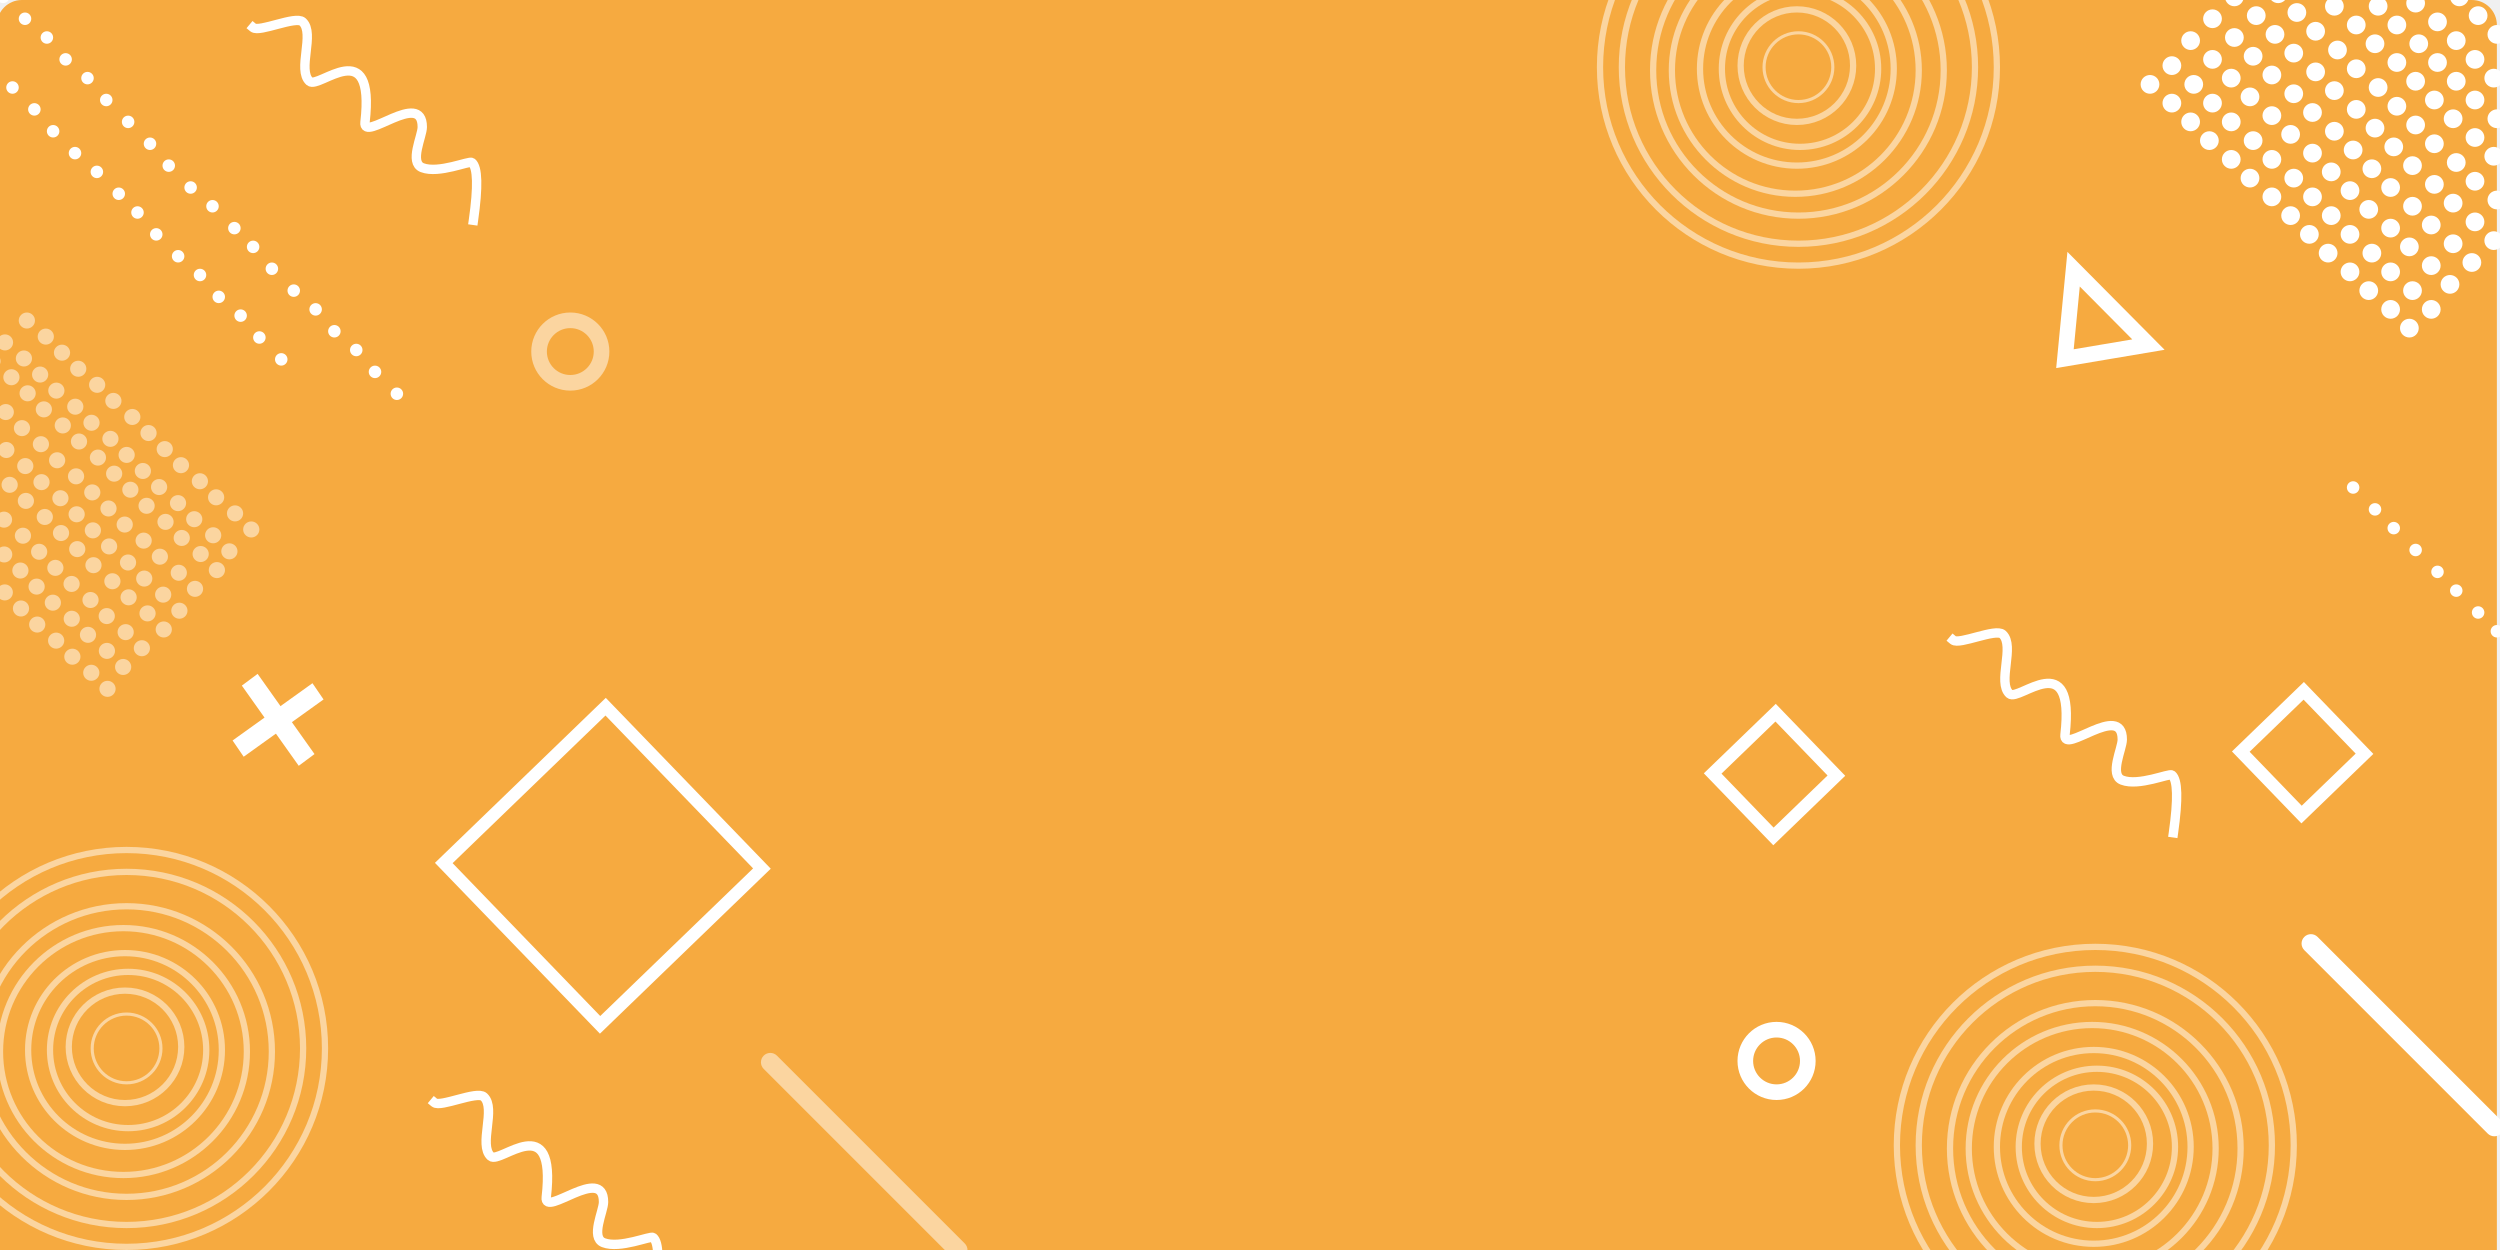
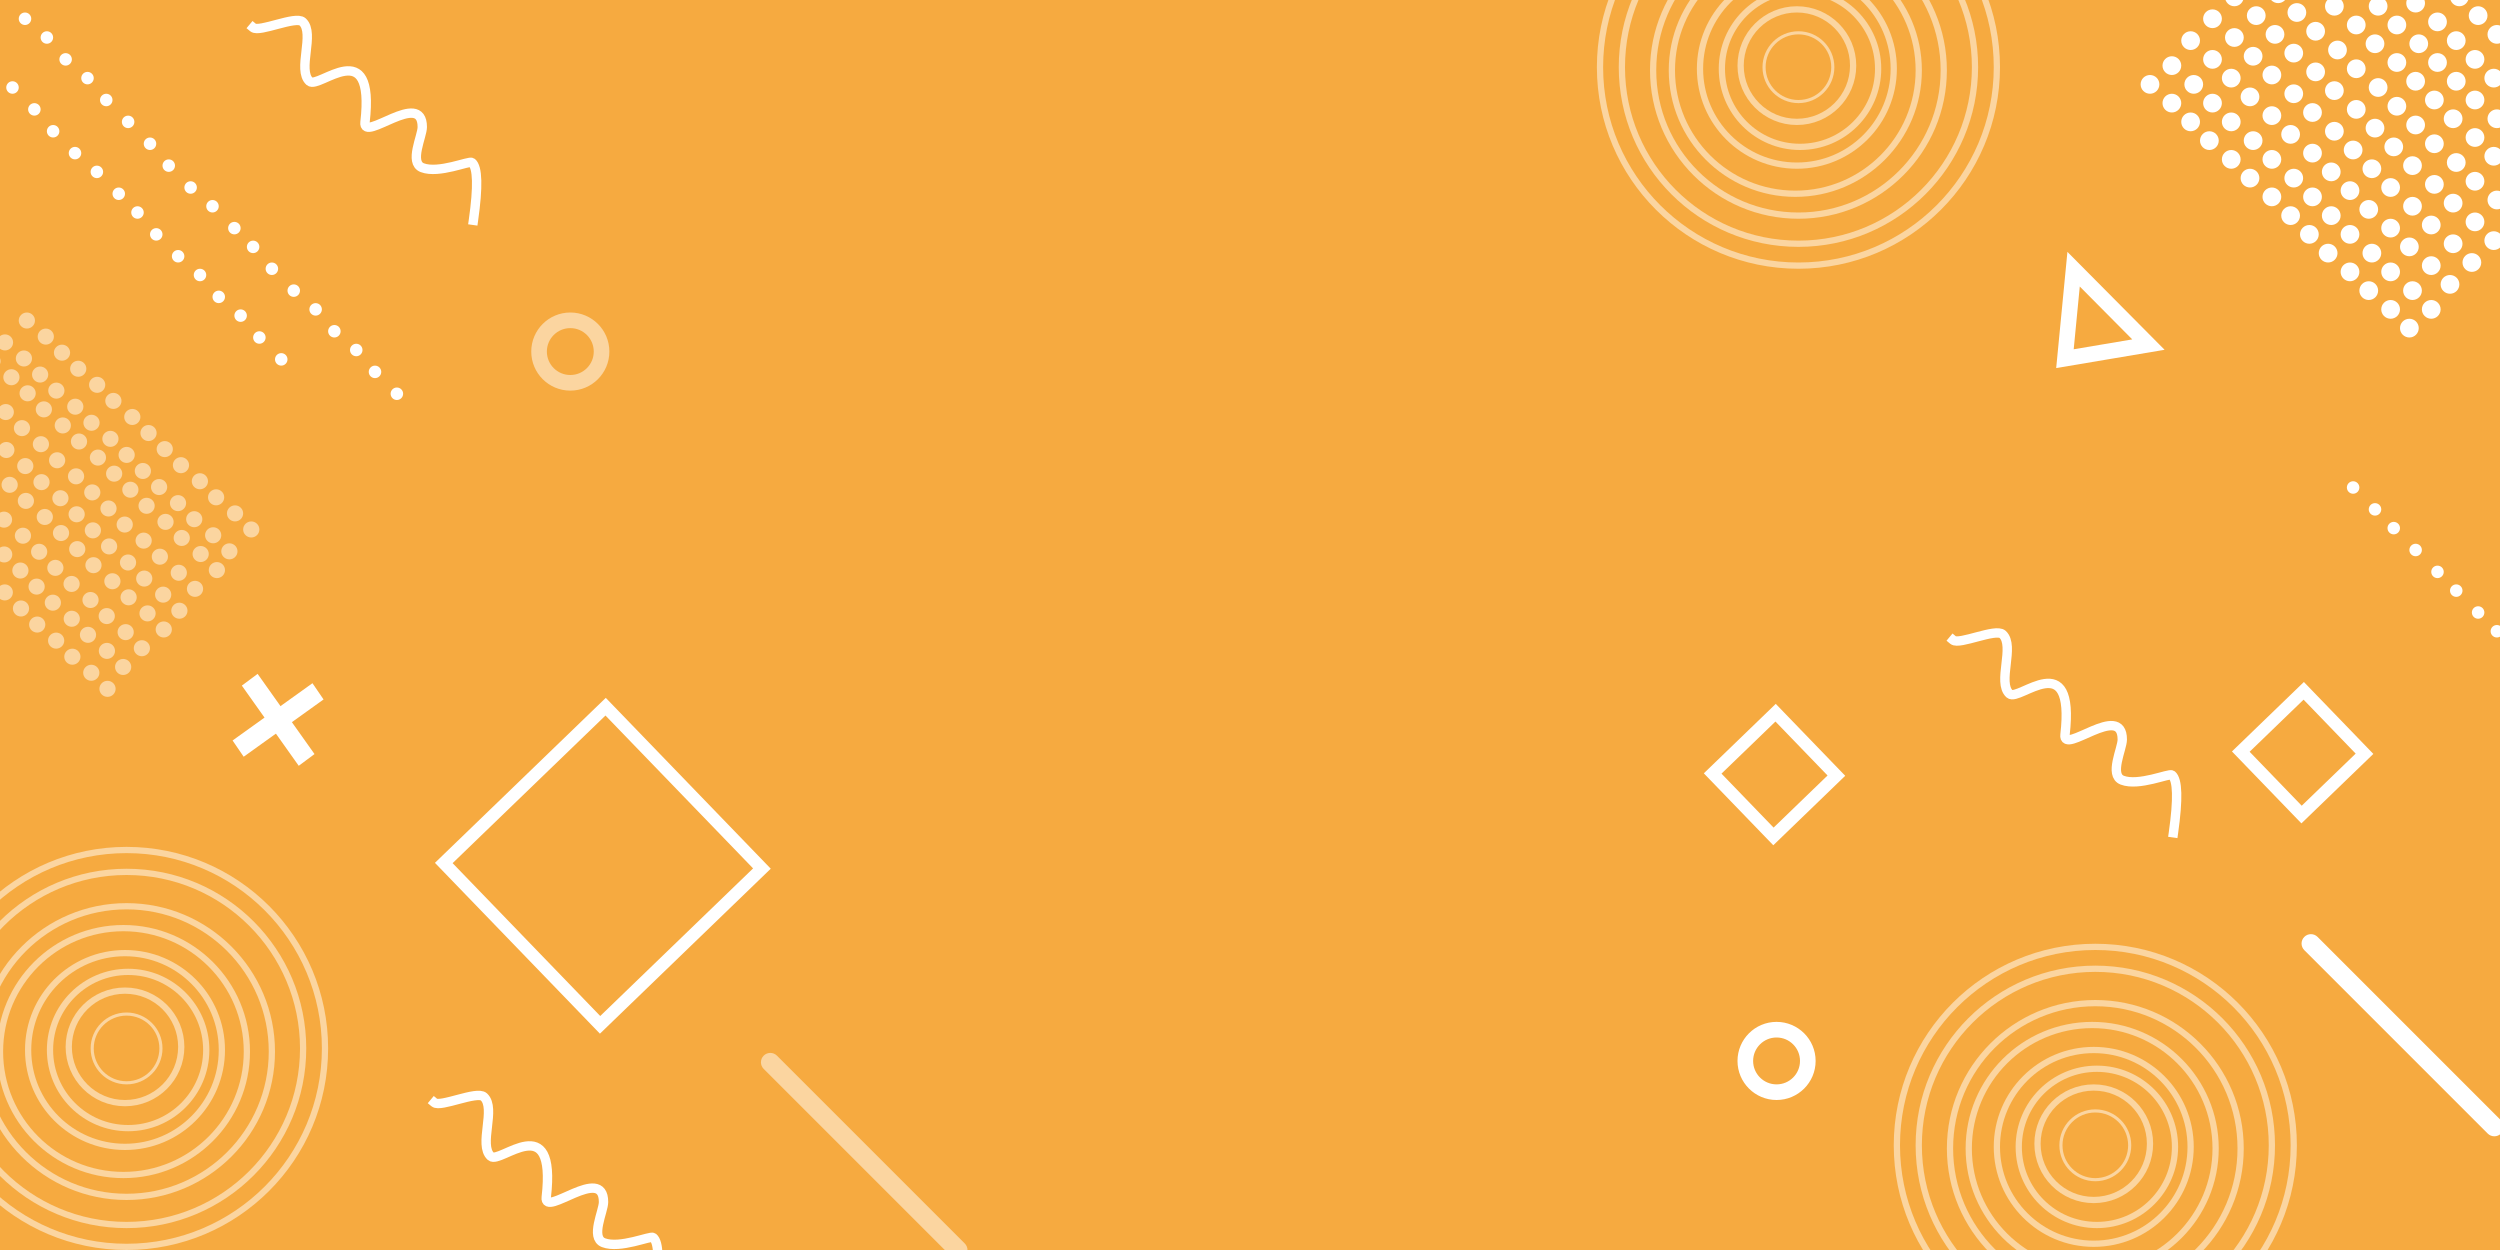
<svg xmlns="http://www.w3.org/2000/svg" width="800px" height="400px" viewBox="0 0 800 400" version="1.1">
  <g id="IA_card" stroke="none" stroke-width="1" fill="none" fill-rule="evenodd">
    <g id="personal_design_card1" transform="translate(-77, -299)">
-       <path d="M84,299 L868,299 C872.418,299 876,302.582 876,307 L876,699 L876,699 L76,699 L76,307 C76,302.582 79.582,299 84,299 Z" id="Rectangle-Copy-11" fill="#F6AA40" />
+       <rect id="Rectangle-Copy-11" fill="#F6AA40" x="77" y="299" width="800" height="400" />
      <path d="M658.847,532.86 L658.847,560.86 L630.847,560.86 L630.847,532.86 L658.847,532.86 Z" id="Rectangle" stroke="#FFFFFF" stroke-width="4" transform="translate(644.8473, 546.8597) rotate(46) translate(-644.8473, -546.8597) " />
      <rect id="Rectangle-Copy-2" stroke="#FFFFFF" stroke-width="4" transform="translate(269.9117, 576.0457) rotate(46) translate(-269.9117, -576.0457) " x="233.912" y="540.046" width="72" height="72" />
      <rect id="Rectangle-Copy-7" fill="#FFFFFF" transform="translate(845.8444, 630.2738) rotate(45) translate(-845.8444, -630.2738) " x="801.344" y="627.274" width="89" height="6" rx="3" />
      <g id="Group-2" transform="translate(762, 323)" fill="#FFFFFF">
        <circle id="Oval" cx="3" cy="3" r="3" />
        <circle id="Oval-Copy-9" cx="10" cy="9" r="3" />
        <circle id="Oval-Copy-10" cx="16" cy="15" r="3" />
        <circle id="Oval-Copy-11" cx="22" cy="21" r="3" />
        <circle id="Oval-Copy-12" cx="29" cy="27" r="3" />
        <circle id="Oval-Copy-13" cx="35" cy="33" r="3" />
        <circle id="Oval-Copy-14" cx="42" cy="39" r="3" />
        <circle id="Oval-Copy-15" cx="48" cy="45" r="3" />
        <circle id="Oval-Copy-16" cx="54" cy="51" r="3" />
        <circle id="Oval-Copy-17" cx="60" cy="57" r="3" />
        <circle id="Oval-Copy-18" cx="67" cy="63" r="3" />
        <circle id="Oval-Copy-19" cx="73" cy="69" r="3" />
        <circle id="Oval-Copy-20" cx="80" cy="75" r="3" />
        <circle id="Oval-Copy-21" cx="86" cy="81" r="3" />
        <g id="Group-4" transform="translate(66, 130)">
          <circle id="Oval-Copy-35" cx="48" cy="48" r="2" />
          <circle id="Oval-Copy-36" cx="42" cy="42" r="2" />
          <circle id="Oval-Copy-37" cx="35" cy="35" r="2" />
          <circle id="Oval-Copy-38" cx="29" cy="29" r="2" />
          <circle id="Oval-Copy-39" cx="22" cy="22" r="2" />
          <circle id="Oval-Copy-40" cx="15" cy="15" r="2" />
          <circle id="Oval-Copy-41" cx="9" cy="9" r="2" />
          <circle id="Oval-Copy-42" cx="2" cy="2" r="2" />
        </g>
      </g>
      <g id="Group-5-Copy" transform="translate(0, 245)" fill="#FFFFFF">
        <g id="Group-3" transform="translate(86, 87)">
          <circle id="Oval-Copy-22" cx="2" cy="2" r="2" />
          <circle id="Oval-Copy-23" cx="8" cy="9" r="2" />
          <circle id="Oval-Copy-24" cx="15" cy="16" r="2" />
          <circle id="Oval-Copy-25" cx="22" cy="22" r="2" />
          <circle id="Oval-Copy-26" cx="29" cy="29" r="2" />
          <circle id="Oval-Copy-27" cx="35" cy="35" r="2" />
          <circle id="Oval-Copy-28" cx="41" cy="42" r="2" />
          <circle id="Oval-Copy-29" cx="48" cy="49" r="2" />
          <circle id="Oval-Copy-30" cx="55" cy="55" r="2" />
          <circle id="Oval-Copy-31" cx="61" cy="62" r="2" />
          <circle id="Oval-Copy-32" cx="68" cy="68" r="2" />
          <circle id="Oval-Copy-33" cx="74" cy="75" r="2" />
          <circle id="Oval-Copy-34" cx="81" cy="82" r="2" />
        </g>
        <g id="Group-3">
          <circle id="Oval-Copy-34" cx="81" cy="82" r="2" />
        </g>
      </g>
      <g id="Group-5-Copy" transform="translate(37, 256)" fill="#FFFFFF">
        <g id="Group-3" transform="translate(86, 87)">
          <circle id="Oval-Copy-22" cx="2" cy="2" r="2" />
          <circle id="Oval-Copy-23" cx="8" cy="9" r="2" />
          <circle id="Oval-Copy-24" cx="15" cy="16" r="2" />
          <circle id="Oval-Copy-25" cx="22" cy="22" r="2" />
          <circle id="Oval-Copy-26" cx="29" cy="29" r="2" />
          <circle id="Oval-Copy-27" cx="35" cy="35" r="2" />
          <circle id="Oval-Copy-28" cx="41" cy="42" r="2" />
          <circle id="Oval-Copy-29" cx="48" cy="49" r="2" />
          <circle id="Oval-Copy-30" cx="55" cy="55" r="2" />
          <circle id="Oval-Copy-31" cx="61" cy="62" r="2" />
          <circle id="Oval-Copy-32" cx="68" cy="68" r="2" />
          <circle id="Oval-Copy-33" cx="74" cy="75" r="2" />
          <circle id="Oval-Copy-34" cx="81" cy="82" r="2" />
        </g>
        <g id="Group-3">
-           <circle id="Oval-Copy-28" cx="41" cy="42" r="2" />
          <circle id="Oval-Copy-29" cx="48" cy="49" r="2" />
          <circle id="Oval-Copy-30" cx="55" cy="55" r="2" />
          <circle id="Oval-Copy-31" cx="61" cy="62" r="2" />
          <circle id="Oval-Copy-32" cx="68" cy="68" r="2" />
          <circle id="Oval-Copy-33" cx="74" cy="75" r="2" />
          <circle id="Oval-Copy-34" cx="81" cy="82" r="2" />
        </g>
      </g>
      <g id="Group-6" transform="translate(769, 259)" fill="#FFFFFF">
        <g id="Group-2-Copy" transform="translate(0, 58)">
          <circle id="Oval" cx="3" cy="3" r="3" />
          <circle id="Oval-Copy-9" cx="10" cy="9" r="3" />
          <circle id="Oval-Copy-10" cx="16" cy="15" r="3" />
          <circle id="Oval-Copy-11" cx="22" cy="21" r="3" />
          <circle id="Oval-Copy-12" cx="29" cy="27" r="3" />
          <circle id="Oval-Copy-13" cx="35" cy="33" r="3" />
          <circle id="Oval-Copy-14" cx="42" cy="39" r="3" />
          <circle id="Oval-Copy-15" cx="48" cy="45" r="3" />
          <circle id="Oval-Copy-16" cx="54" cy="51" r="3" />
          <circle id="Oval-Copy-17" cx="60" cy="57" r="3" />
          <circle id="Oval-Copy-18" cx="67" cy="63" r="3" />
          <circle id="Oval-Copy-19" cx="73" cy="69" r="3" />
          <circle id="Oval-Copy-20" cx="80" cy="75" r="3" />
          <circle id="Oval-Copy-21" cx="86" cy="81" r="3" />
        </g>
        <g id="Group-2-Copy-2" transform="translate(6, 50)">
          <circle id="Oval" cx="3" cy="3" r="3" />
          <circle id="Oval-Copy-9" cx="10" cy="9" r="3" />
          <circle id="Oval-Copy-10" cx="16" cy="15" r="3" />
          <circle id="Oval-Copy-11" cx="22" cy="21" r="3" />
          <circle id="Oval-Copy-12" cx="29" cy="27" r="3" />
          <circle id="Oval-Copy-13" cx="35" cy="33" r="3" />
          <circle id="Oval-Copy-14" cx="42" cy="39" r="3" />
          <circle id="Oval-Copy-15" cx="48" cy="45" r="3" />
          <circle id="Oval-Copy-16" cx="54" cy="51" r="3" />
          <circle id="Oval-Copy-17" cx="60" cy="57" r="3" />
          <circle id="Oval-Copy-18" cx="67" cy="63" r="3" />
          <circle id="Oval-Copy-19" cx="73" cy="69" r="3" />
          <circle id="Oval-Copy-20" cx="80" cy="75" r="3" />
          <circle id="Oval-Copy-21" cx="86" cy="81" r="3" />
        </g>
        <g id="Group-2-Copy-3" transform="translate(13, 43)">
          <circle id="Oval" cx="3" cy="3" r="3" />
          <circle id="Oval-Copy-9" cx="10" cy="9" r="3" />
          <circle id="Oval-Copy-10" cx="16" cy="15" r="3" />
          <circle id="Oval-Copy-11" cx="22" cy="21" r="3" />
          <circle id="Oval-Copy-12" cx="29" cy="27" r="3" />
          <circle id="Oval-Copy-13" cx="35" cy="33" r="3" />
          <circle id="Oval-Copy-14" cx="42" cy="39" r="3" />
          <circle id="Oval-Copy-15" cx="48" cy="45" r="3" />
          <circle id="Oval-Copy-16" cx="54" cy="51" r="3" />
          <circle id="Oval-Copy-17" cx="60" cy="57" r="3" />
          <circle id="Oval-Copy-18" cx="67" cy="63" r="3" />
          <circle id="Oval-Copy-19" cx="73" cy="69" r="3" />
          <circle id="Oval-Copy-20" cx="80" cy="75" r="3" />
          <circle id="Oval-Copy-21" cx="86" cy="81" r="3" />
        </g>
        <g id="Group-2-Copy-4" transform="translate(20, 36)">
          <circle id="Oval" cx="3" cy="3" r="3" />
          <circle id="Oval-Copy-9" cx="10" cy="9" r="3" />
          <circle id="Oval-Copy-10" cx="16" cy="15" r="3" />
          <circle id="Oval-Copy-11" cx="22" cy="21" r="3" />
          <circle id="Oval-Copy-12" cx="29" cy="27" r="3" />
          <circle id="Oval-Copy-13" cx="35" cy="33" r="3" />
          <circle id="Oval-Copy-14" cx="42" cy="39" r="3" />
          <circle id="Oval-Copy-15" cx="48" cy="45" r="3" />
          <circle id="Oval-Copy-16" cx="54" cy="51" r="3" />
          <circle id="Oval-Copy-17" cx="60" cy="57" r="3" />
          <circle id="Oval-Copy-18" cx="67" cy="63" r="3" />
          <circle id="Oval-Copy-19" cx="73" cy="69" r="3" />
          <circle id="Oval-Copy-20" cx="80" cy="75" r="3" />
          <circle id="Oval-Copy-21" cx="86" cy="81" r="3" />
        </g>
        <g id="Group-2-Copy-5" transform="translate(27, 29)">
          <circle id="Oval-Copy-9" cx="10" cy="9" r="3" />
          <circle id="Oval-Copy-10" cx="16" cy="15" r="3" />
          <circle id="Oval-Copy-11" cx="22" cy="21" r="3" />
          <circle id="Oval-Copy-12" cx="29" cy="27" r="3" />
          <circle id="Oval-Copy-13" cx="35" cy="33" r="3" />
          <circle id="Oval-Copy-14" cx="42" cy="39" r="3" />
          <circle id="Oval-Copy-15" cx="48" cy="45" r="3" />
          <circle id="Oval-Copy-16" cx="54" cy="51" r="3" />
          <circle id="Oval-Copy-17" cx="60" cy="57" r="3" />
          <circle id="Oval-Copy-18" cx="67" cy="63" r="3" />
          <circle id="Oval-Copy-19" cx="73" cy="69" r="3" />
          <circle id="Oval-Copy-20" cx="80" cy="75" r="3" />
        </g>
        <g id="Group-2-Copy-6" transform="translate(33, 21)">
          <circle id="Oval-Copy-11" cx="22" cy="21" r="3" />
          <circle id="Oval-Copy-12" cx="29" cy="27" r="3" />
          <circle id="Oval-Copy-13" cx="35" cy="33" r="3" />
          <circle id="Oval-Copy-14" cx="42" cy="39" r="3" />
          <circle id="Oval-Copy-15" cx="48" cy="45" r="3" />
          <circle id="Oval-Copy-16" cx="54" cy="51" r="3" />
          <circle id="Oval-Copy-17" cx="60" cy="57" r="3" />
          <circle id="Oval-Copy-18" cx="67" cy="63" r="3" />
          <circle id="Oval-Copy-19" cx="73" cy="69" r="3" />
        </g>
        <g id="Group-2-Copy-7" transform="translate(40, 15)">
          <circle id="Oval-Copy-12" cx="29" cy="27" r="3" />
          <circle id="Oval-Copy-13" cx="35" cy="33" r="3" />
          <circle id="Oval-Copy-14" cx="42" cy="39" r="3" />
          <circle id="Oval-Copy-15" cx="48" cy="45" r="3" />
          <circle id="Oval-Copy-16" cx="54" cy="51" r="3" />
          <circle id="Oval-Copy-17" cx="60" cy="57" r="3" />
          <circle id="Oval-Copy-18" cx="67" cy="63" r="3" />
        </g>
        <g id="Group-2-Copy-8" transform="translate(46, 8)">
          <circle id="Oval-Copy-13" cx="35" cy="33" r="3" />
          <circle id="Oval-Copy-14" cx="42" cy="39" r="3" />
          <circle id="Oval-Copy-15" cx="48" cy="45" r="3" />
          <circle id="Oval-Copy-16" cx="54" cy="51" r="3" />
          <circle id="Oval-Copy-17" cx="60" cy="57" r="3" />
        </g>
        <g id="Group-2-Copy-9" transform="translate(53, 0)">
          <circle id="Oval-Copy-14" cx="42" cy="39" r="3" />
          <circle id="Oval-Copy-15" cx="48" cy="45" r="3" />
          <circle id="Oval-Copy-16" cx="54" cy="51" r="3" />
        </g>
      </g>
      <g id="Group-6-Copy" opacity="0.5" transform="translate(37, 399)" fill="#FFFFFF">
        <g id="Group-2-Copy" transform="translate(0, 51)">
          <ellipse id="Oval-Copy-15" cx="41.528" cy="38.571" rx="2.596" ry="2.571" />
          <ellipse id="Oval-Copy-16" cx="46.719" cy="43.714" rx="2.596" ry="2.571" />
          <ellipse id="Oval-Copy-17" cx="51.91" cy="48.857" rx="2.596" ry="2.571" />
          <ellipse id="Oval-Copy-18" cx="57.966" cy="54" rx="2.596" ry="2.571" />
          <ellipse id="Oval-Copy-19" cx="63.157" cy="59.143" rx="2.596" ry="2.571" />
          <ellipse id="Oval-Copy-20" cx="69.213" cy="64.286" rx="2.596" ry="2.571" />
          <ellipse id="Oval-Copy-21" cx="74.404" cy="69.429" rx="2.596" ry="2.571" />
        </g>
        <g id="Group-2-Copy-2" transform="translate(5, 44)">
          <ellipse id="Oval-Copy-14" cx="36.337" cy="33.429" rx="2.596" ry="2.571" />
          <ellipse id="Oval-Copy-15" cx="41.528" cy="38.571" rx="2.596" ry="2.571" />
          <ellipse id="Oval-Copy-16" cx="46.719" cy="43.714" rx="2.596" ry="2.571" />
          <ellipse id="Oval-Copy-17" cx="51.91" cy="48.857" rx="2.596" ry="2.571" />
          <ellipse id="Oval-Copy-18" cx="57.966" cy="54" rx="2.596" ry="2.571" />
          <ellipse id="Oval-Copy-19" cx="63.157" cy="59.143" rx="2.596" ry="2.571" />
          <ellipse id="Oval-Copy-20" cx="69.213" cy="64.286" rx="2.596" ry="2.571" />
          <ellipse id="Oval-Copy-21" cx="74.404" cy="69.429" rx="2.596" ry="2.571" />
        </g>
        <g id="Group-2-Copy-3" transform="translate(11, 38)">
          <ellipse id="Oval-Copy-13" cx="30.281" cy="28.286" rx="2.596" ry="2.571" />
          <ellipse id="Oval-Copy-14" cx="36.337" cy="33.429" rx="2.596" ry="2.571" />
          <ellipse id="Oval-Copy-15" cx="41.528" cy="38.571" rx="2.596" ry="2.571" />
          <ellipse id="Oval-Copy-16" cx="46.719" cy="43.714" rx="2.596" ry="2.571" />
          <ellipse id="Oval-Copy-17" cx="51.91" cy="48.857" rx="2.596" ry="2.571" />
          <ellipse id="Oval-Copy-18" cx="57.966" cy="54" rx="2.596" ry="2.571" />
          <ellipse id="Oval-Copy-19" cx="63.157" cy="59.143" rx="2.596" ry="2.571" />
          <ellipse id="Oval-Copy-20" cx="69.213" cy="64.286" rx="2.596" ry="2.571" />
          <ellipse id="Oval-Copy-21" cx="74.404" cy="69.429" rx="2.596" ry="2.571" />
        </g>
        <g id="Group-2-Copy-4" transform="translate(18, 32)">
          <ellipse id="Oval-Copy-12" cx="25.09" cy="23.143" rx="2.596" ry="2.571" />
          <ellipse id="Oval-Copy-13" cx="30.281" cy="28.286" rx="2.596" ry="2.571" />
          <ellipse id="Oval-Copy-14" cx="36.337" cy="33.429" rx="2.596" ry="2.571" />
          <ellipse id="Oval-Copy-15" cx="41.528" cy="38.571" rx="2.596" ry="2.571" />
          <ellipse id="Oval-Copy-16" cx="46.719" cy="43.714" rx="2.596" ry="2.571" />
          <ellipse id="Oval-Copy-17" cx="51.91" cy="48.857" rx="2.596" ry="2.571" />
          <ellipse id="Oval-Copy-18" cx="57.966" cy="54" rx="2.596" ry="2.571" />
          <ellipse id="Oval-Copy-19" cx="63.157" cy="59.143" rx="2.596" ry="2.571" />
          <ellipse id="Oval-Copy-20" cx="69.213" cy="64.286" rx="2.596" ry="2.571" />
          <ellipse id="Oval-Copy-21" cx="74.404" cy="69.429" rx="2.596" ry="2.571" />
        </g>
        <g id="Group-2-Copy-5" transform="translate(23, 26)">
          <ellipse id="Oval-Copy-11" cx="19.034" cy="18" rx="2.596" ry="2.571" />
          <ellipse id="Oval-Copy-12" cx="25.09" cy="23.143" rx="2.596" ry="2.571" />
          <ellipse id="Oval-Copy-13" cx="30.281" cy="28.286" rx="2.596" ry="2.571" />
          <ellipse id="Oval-Copy-14" cx="36.337" cy="33.429" rx="2.596" ry="2.571" />
          <ellipse id="Oval-Copy-15" cx="41.528" cy="38.571" rx="2.596" ry="2.571" />
          <ellipse id="Oval-Copy-16" cx="46.719" cy="43.714" rx="2.596" ry="2.571" />
          <ellipse id="Oval-Copy-17" cx="51.91" cy="48.857" rx="2.596" ry="2.571" />
          <ellipse id="Oval-Copy-18" cx="57.966" cy="54" rx="2.596" ry="2.571" />
          <ellipse id="Oval-Copy-19" cx="63.157" cy="59.143" rx="2.596" ry="2.571" />
          <ellipse id="Oval-Copy-20" cx="69.213" cy="64.286" rx="2.596" ry="2.571" />
          <ellipse id="Oval-Copy-21" cx="74.404" cy="69.429" rx="2.596" ry="2.571" />
        </g>
        <g id="Group-2-Copy-6" transform="translate(28, 19)">
          <ellipse id="Oval-Copy-10" cx="13.843" cy="12.857" rx="2.596" ry="2.571" />
          <ellipse id="Oval-Copy-11" cx="19.034" cy="18" rx="2.596" ry="2.571" />
          <ellipse id="Oval-Copy-12" cx="25.09" cy="23.143" rx="2.596" ry="2.571" />
          <ellipse id="Oval-Copy-13" cx="30.281" cy="28.286" rx="2.596" ry="2.571" />
          <ellipse id="Oval-Copy-14" cx="36.337" cy="33.429" rx="2.596" ry="2.571" />
          <ellipse id="Oval-Copy-15" cx="41.528" cy="38.571" rx="2.596" ry="2.571" />
          <ellipse id="Oval-Copy-16" cx="46.719" cy="43.714" rx="2.596" ry="2.571" />
          <ellipse id="Oval-Copy-17" cx="51.91" cy="48.857" rx="2.596" ry="2.571" />
          <ellipse id="Oval-Copy-18" cx="57.966" cy="54" rx="2.596" ry="2.571" />
          <ellipse id="Oval-Copy-19" cx="63.157" cy="59.143" rx="2.596" ry="2.571" />
          <ellipse id="Oval-Copy-20" cx="69.213" cy="64.286" rx="2.596" ry="2.571" />
          <ellipse id="Oval-Copy-21" cx="74.404" cy="69.429" rx="2.596" ry="2.571" />
        </g>
        <g id="Group-2-Copy-7" transform="translate(35, 13)">
          <ellipse id="Oval" cx="2.596" cy="2.571" rx="2.596" ry="2.571" />
          <ellipse id="Oval-Copy-9" cx="8.652" cy="7.714" rx="2.596" ry="2.571" />
          <ellipse id="Oval-Copy-10" cx="13.843" cy="12.857" rx="2.596" ry="2.571" />
          <ellipse id="Oval-Copy-11" cx="19.034" cy="18" rx="2.596" ry="2.571" />
          <ellipse id="Oval-Copy-12" cx="25.09" cy="23.143" rx="2.596" ry="2.571" />
          <ellipse id="Oval-Copy-13" cx="30.281" cy="28.286" rx="2.596" ry="2.571" />
          <ellipse id="Oval-Copy-14" cx="36.337" cy="33.429" rx="2.596" ry="2.571" />
          <ellipse id="Oval-Copy-15" cx="41.528" cy="38.571" rx="2.596" ry="2.571" />
          <ellipse id="Oval-Copy-16" cx="46.719" cy="43.714" rx="2.596" ry="2.571" />
          <ellipse id="Oval-Copy-17" cx="51.91" cy="48.857" rx="2.596" ry="2.571" />
          <ellipse id="Oval-Copy-18" cx="57.966" cy="54" rx="2.596" ry="2.571" />
          <ellipse id="Oval-Copy-19" cx="63.157" cy="59.143" rx="2.596" ry="2.571" />
          <ellipse id="Oval-Copy-20" cx="69.213" cy="64.286" rx="2.596" ry="2.571" />
          <ellipse id="Oval-Copy-21" cx="74.404" cy="69.429" rx="2.596" ry="2.571" />
        </g>
        <g id="Group-2-Copy-8" transform="translate(39, 7)">
          <ellipse id="Oval" cx="2.596" cy="2.571" rx="2.596" ry="2.571" />
          <ellipse id="Oval-Copy-9" cx="8.652" cy="7.714" rx="2.596" ry="2.571" />
          <ellipse id="Oval-Copy-10" cx="13.843" cy="12.857" rx="2.596" ry="2.571" />
          <ellipse id="Oval-Copy-11" cx="19.034" cy="18" rx="2.596" ry="2.571" />
          <ellipse id="Oval-Copy-12" cx="25.09" cy="23.143" rx="2.596" ry="2.571" />
          <ellipse id="Oval-Copy-13" cx="30.281" cy="28.286" rx="2.596" ry="2.571" />
          <ellipse id="Oval-Copy-14" cx="36.337" cy="33.429" rx="2.596" ry="2.571" />
          <ellipse id="Oval-Copy-15" cx="41.528" cy="38.571" rx="2.596" ry="2.571" />
          <ellipse id="Oval-Copy-16" cx="46.719" cy="43.714" rx="2.596" ry="2.571" />
          <ellipse id="Oval-Copy-17" cx="51.91" cy="48.857" rx="2.596" ry="2.571" />
          <ellipse id="Oval-Copy-18" cx="57.966" cy="54" rx="2.596" ry="2.571" />
          <ellipse id="Oval-Copy-19" cx="63.157" cy="59.143" rx="2.596" ry="2.571" />
          <ellipse id="Oval-Copy-20" cx="69.213" cy="64.286" rx="2.596" ry="2.571" />
          <ellipse id="Oval-Copy-21" cx="74.404" cy="69.429" rx="2.596" ry="2.571" />
        </g>
        <g id="Group-2-Copy-9" transform="translate(46, 0)">
          <ellipse id="Oval" cx="2.596" cy="2.571" rx="2.596" ry="2.571" />
          <ellipse id="Oval-Copy-9" cx="8.652" cy="7.714" rx="2.596" ry="2.571" />
          <ellipse id="Oval-Copy-10" cx="13.843" cy="12.857" rx="2.596" ry="2.571" />
          <ellipse id="Oval-Copy-11" cx="19.034" cy="18" rx="2.596" ry="2.571" />
          <ellipse id="Oval-Copy-12" cx="25.09" cy="23.143" rx="2.596" ry="2.571" />
          <ellipse id="Oval-Copy-13" cx="30.281" cy="28.286" rx="2.596" ry="2.571" />
          <ellipse id="Oval-Copy-14" cx="36.337" cy="33.429" rx="2.596" ry="2.571" />
          <ellipse id="Oval-Copy-15" cx="41.528" cy="38.571" rx="2.596" ry="2.571" />
          <ellipse id="Oval-Copy-16" cx="46.719" cy="43.714" rx="2.596" ry="2.571" />
          <ellipse id="Oval-Copy-17" cx="51.91" cy="48.857" rx="2.596" ry="2.571" />
          <ellipse id="Oval-Copy-18" cx="57.966" cy="54" rx="2.596" ry="2.571" />
          <ellipse id="Oval-Copy-19" cx="63.157" cy="59.143" rx="2.596" ry="2.571" />
          <ellipse id="Oval-Copy-20" cx="69.213" cy="64.286" rx="2.596" ry="2.571" />
          <ellipse id="Oval-Copy-21" cx="74.404" cy="69.429" rx="2.596" ry="2.571" />
        </g>
      </g>
      <path d="M702,503.831 C703.944,505.45 715.635,499.958 717.838,502 C721.852,505.72 716.035,517.404 720.066,521.038 C723,523.683 741.131,505.331 737.8,534.127 C737.027,540.811 756.129,523.507 756.129,535.651 C756.129,538.606 751.844,547.007 756.129,548.66 C761.381,550.688 771.211,546.348 772,547 C773.862,548.54 774.029,554.707 772.5,565.5" id="Line" stroke="#FFFFFF" stroke-width="3" stroke-linecap="square" />
      <path d="M158,307.831 C159.944,309.45 171.635,303.958 173.838,306 C177.852,309.72 172.035,321.404 176.066,325.038 C179,327.683 197.131,309.331 193.8,338.127 C193.027,344.811 212.129,327.507 212.129,339.651 C212.129,342.606 207.844,351.007 212.129,352.66 C217.381,354.688 227.211,350.348 228,351 C229.862,352.54 230.029,358.707 228.5,369.5" id="Line-Copy-2" stroke="#FFFFFF" stroke-width="3" stroke-linecap="square" />
      <path d="M216,651.831 C217.944,653.45 229.635,647.958 231.838,650 C235.852,653.72 230.035,665.404 234.066,669.038 C237,671.683 255.131,653.331 251.8,682.127 C251.027,688.811 270.129,671.507 270.129,683.651 C270.129,686.606 265.844,695.007 270.129,696.66 C275.381,698.688 285.211,694.348 286,695 C287.862,696.54 288.029,702.707 286.5,713.5" id="Line-Copy-3" stroke="#FFFFFF" stroke-width="3" stroke-linecap="square" />
      <rect id="Rectangle-Copy-5" fill="#FFFFFF" opacity="0.5" transform="translate(353.5515, 668.9809) rotate(45) translate(-353.5515, -668.9809) " x="308.051" y="665.981" width="91" height="6" rx="3" />
      <rect id="Rectangle-Copy" stroke="#FFFFFF" stroke-width="4" transform="translate(813.8473, 539.8597) rotate(46) translate(-813.8473, -539.8597) " x="799.847" y="525.86" width="28" height="28" />
      <path d="M741.819,384.164 L763.111,410.663 L736.073,412.35 L741.819,384.164 Z" id="Triangle" stroke="#FFFFFF" stroke-width="5" transform="translate(750.5266, 396.7478) rotate(-6) translate(-750.5266, -396.7478) " />
      <circle id="Oval" stroke="#FFFFFF" stroke-width="5" cx="645.5" cy="638.5" r="10" />
      <circle id="Oval-Copy-8" stroke="#FFFFFF" stroke-width="5" opacity="0.5" cx="259.5" cy="411.5" r="10" />
      <g id="Group" opacity="0.5" transform="translate(588, 256)" stroke="#FFFFFF">
        <circle id="Oval" cx="64.5" cy="64.5" r="11" />
        <circle id="Oval-Copy" stroke-width="2" cx="64" cy="64" r="18" />
        <circle id="Oval-Copy-2" stroke-width="2" cx="65" cy="65" r="25" />
        <circle id="Oval-Copy-3" stroke-width="2" cx="64" cy="65" r="31" />
        <circle id="Oval-Copy-4" stroke-width="2" cx="63.5" cy="65.5" r="39.5" />
        <circle id="Oval-Copy-5" stroke-width="2" cx="64.5" cy="65.5" r="46.5" />
        <circle id="Oval-Copy-6" stroke-width="2" cx="64.5" cy="64.5" r="56.5" />
        <circle id="Oval-Copy-7" stroke-width="2" cx="64.5" cy="64.5" r="63.5" />
      </g>
      <g id="Group-Copy" opacity="0.5" transform="translate(683, 601)" stroke="#FFFFFF">
        <circle id="Oval" cx="64.5" cy="64.5" r="11" />
        <circle id="Oval-Copy" stroke-width="2" cx="64" cy="64" r="18" />
        <circle id="Oval-Copy-2" stroke-width="2" cx="65" cy="65" r="25" />
        <circle id="Oval-Copy-3" stroke-width="2" cx="64" cy="65" r="31" />
        <circle id="Oval-Copy-4" stroke-width="2" cx="63.5" cy="65.5" r="39.5" />
        <circle id="Oval-Copy-5" stroke-width="2" cx="64.5" cy="65.5" r="46.5" />
        <circle id="Oval-Copy-6" stroke-width="2" cx="64.5" cy="64.5" r="56.5" />
        <circle id="Oval-Copy-7" stroke-width="2" cx="64.5" cy="64.5" r="63.5" />
      </g>
      <g id="Group-Copy-2" opacity="0.5" transform="translate(53, 570)" stroke="#FFFFFF">
        <circle id="Oval" cx="64.5" cy="64.5" r="11" />
        <circle id="Oval-Copy" stroke-width="2" cx="64" cy="64" r="18" />
        <circle id="Oval-Copy-2" stroke-width="2" cx="65" cy="65" r="25" />
        <circle id="Oval-Copy-3" stroke-width="2" cx="64" cy="65" r="31" />
        <circle id="Oval-Copy-4" stroke-width="2" cx="63.5" cy="65.5" r="39.5" />
        <circle id="Oval-Copy-5" stroke-width="2" cx="64.5" cy="65.5" r="46.5" />
        <circle id="Oval-Copy-6" stroke-width="2" cx="64.5" cy="64.5" r="56.5" />
        <circle id="Oval-Copy-7" stroke-width="2" cx="64.5" cy="64.5" r="63.5" />
      </g>
      <g id="Group-Copy-2" transform="translate(165.9888, 529.342) rotate(9) translate(-165.9888, -529.342) translate(152.3409, 515.842)" fill="#FFFFFF">
        <polygon id="Rectangle" transform="translate(13.67507, 13.5) rotate(45) translate(-13.67507, -13.5) " points="-2.093 10.176 29.372 10.531 29.443 16.824 -2.022 16.469" />
        <polygon id="Rectangle-Copy-3" transform="translate(13.64782, 13.54961) rotate(-44) translate(-13.64782, -13.54961) " points="-2.043 10.579 29.41 10.224 29.339 16.52 -2.114 16.875" />
      </g>
    </g>
  </g>
</svg>
